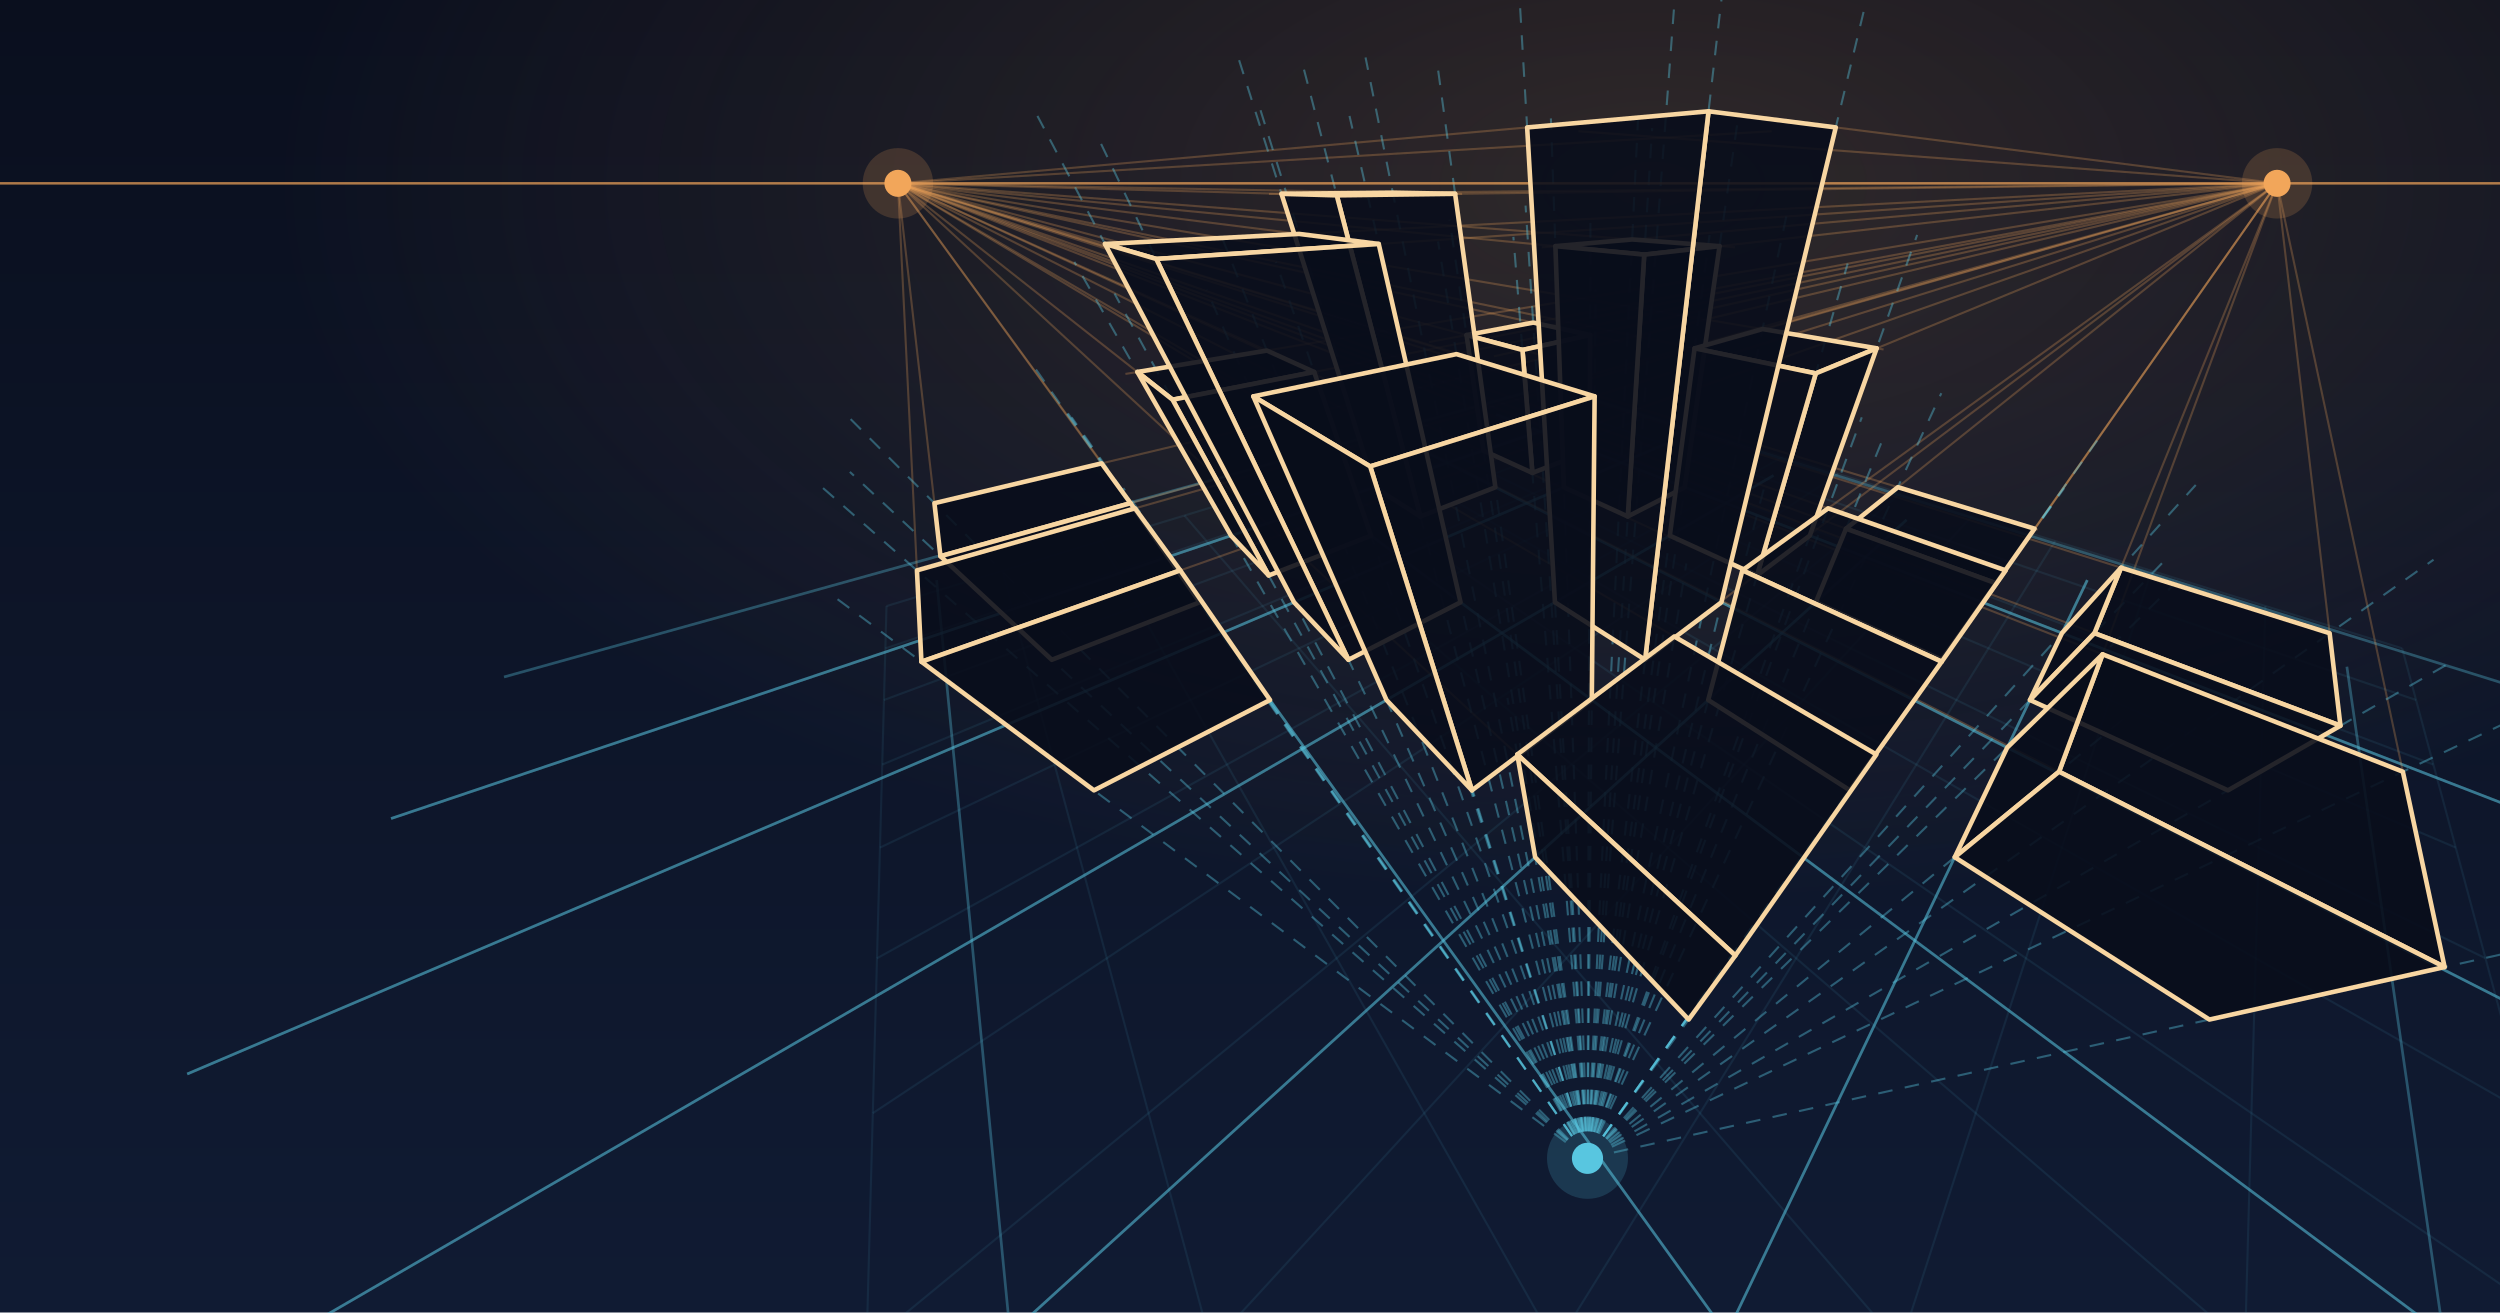
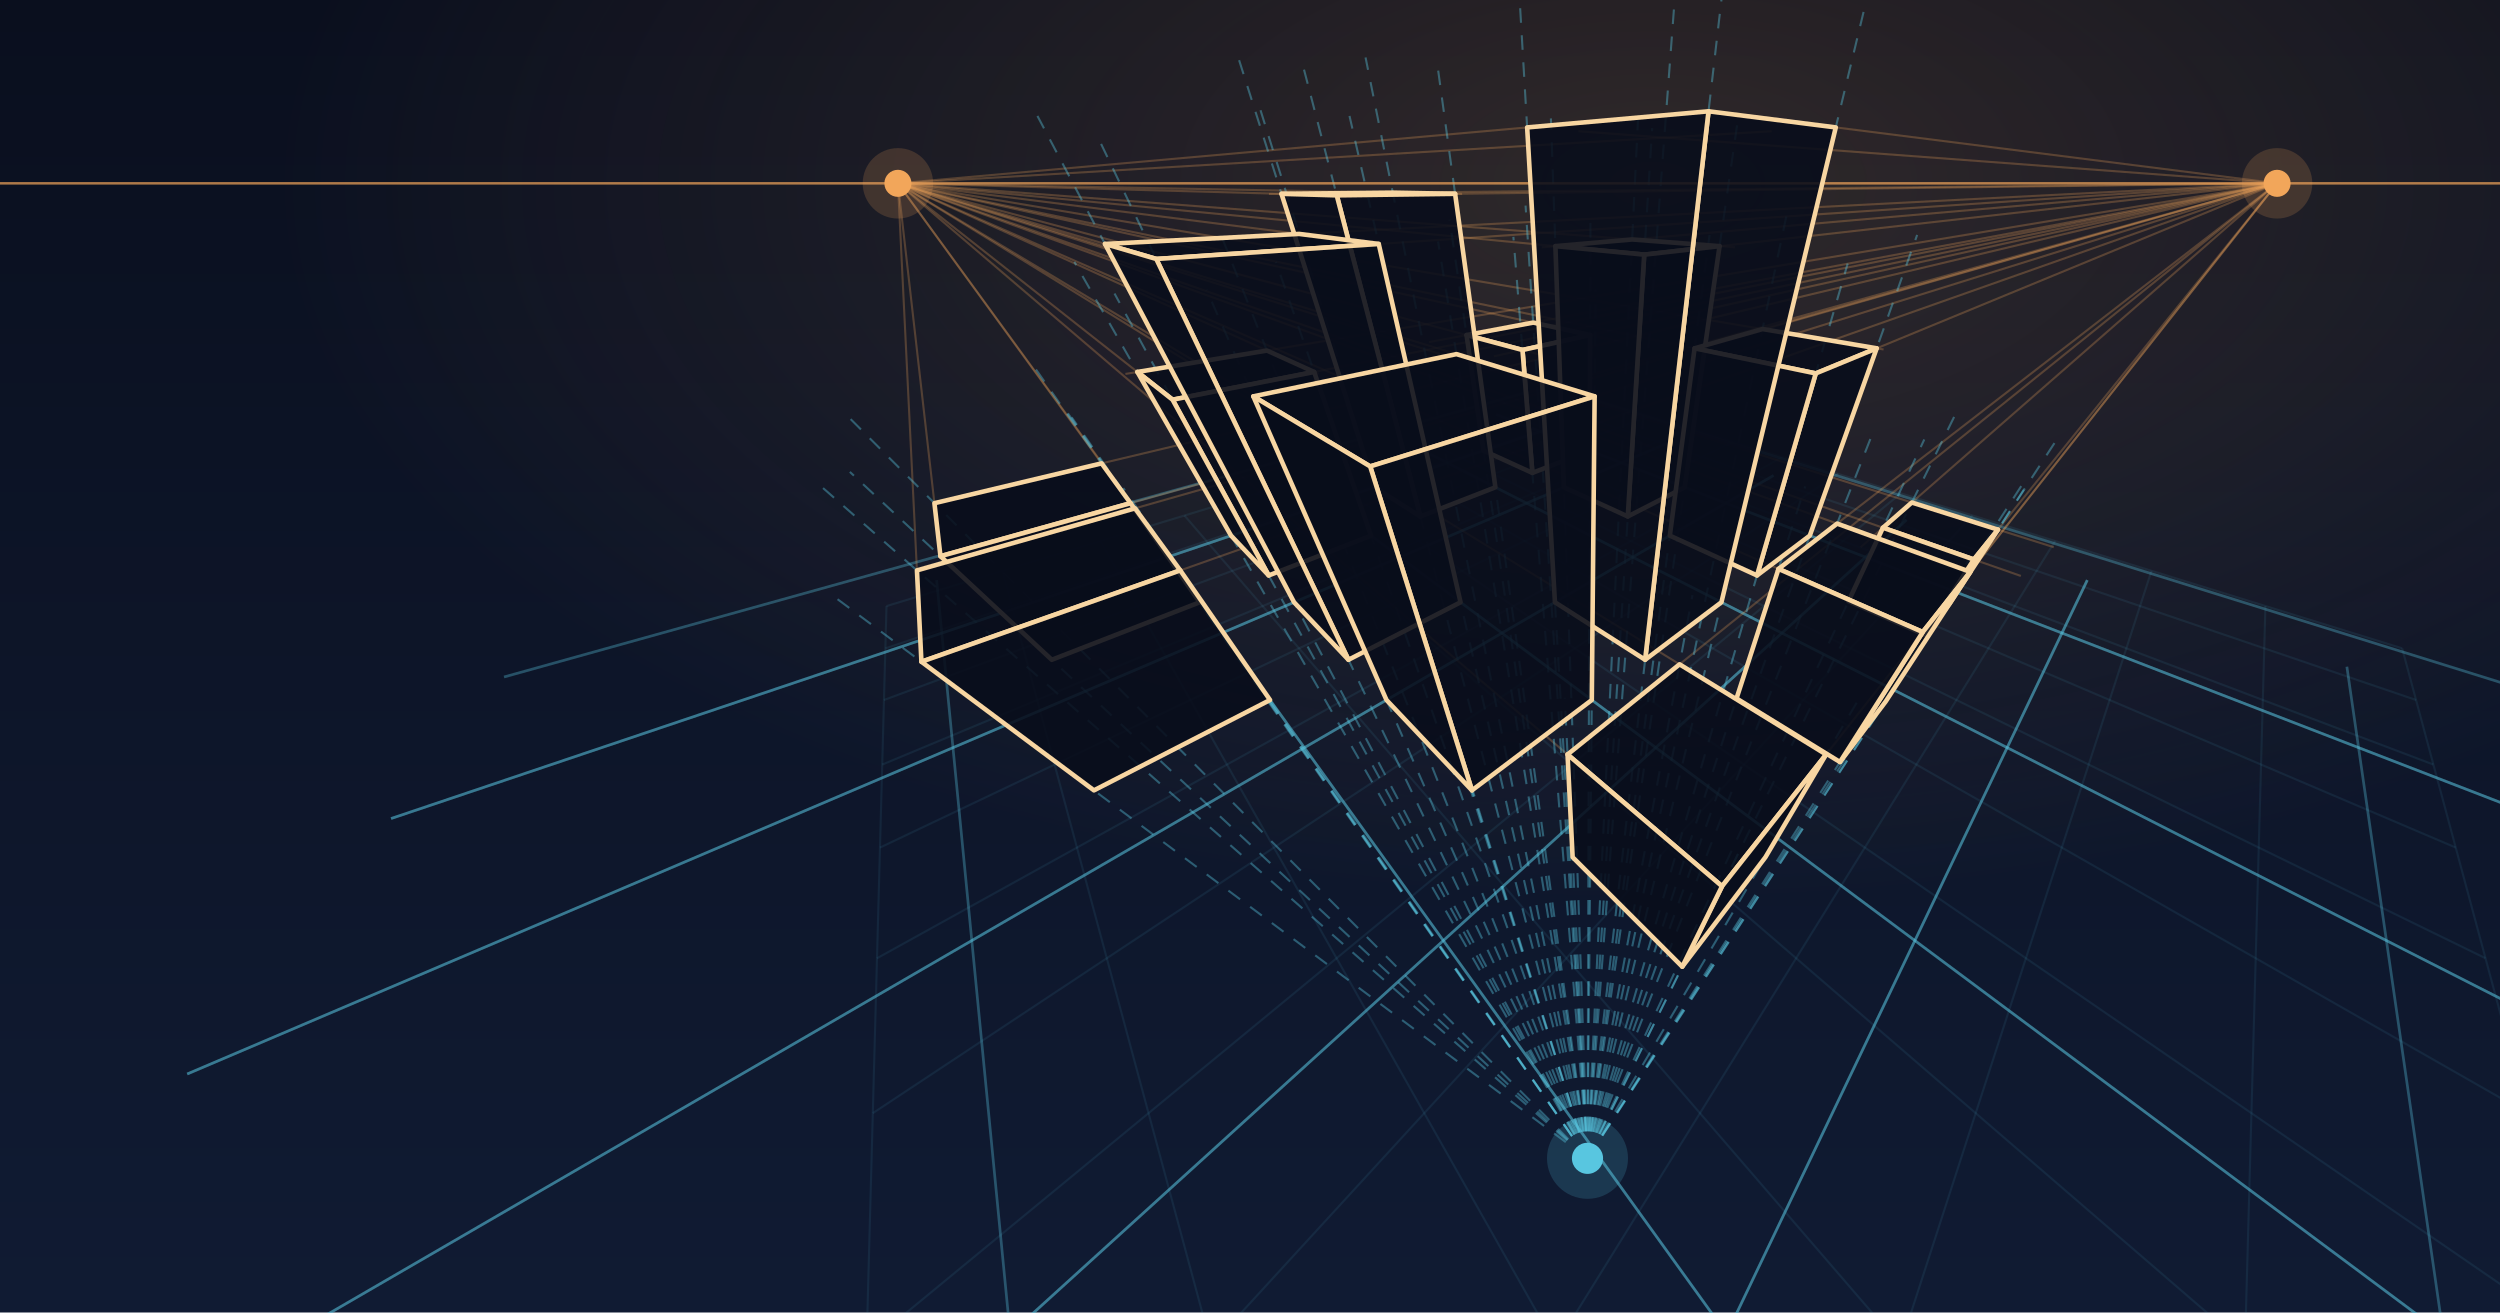
<svg xmlns="http://www.w3.org/2000/svg" viewBox="0 0 1200 630" width="1200" height="630">
  <defs>
    <linearGradient id="sky" x1="0" y1="0" x2="0" y2="1">
      <stop offset="0" stop-color="#0A0F1E" />
      <stop offset="1" stop-color="#101B33" />
    </linearGradient>
    <radialGradient id="glow" cx="0.660" cy="0.140" r=".55">
      <stop offset="0" stop-color="#F2A65A" stop-opacity=".16" />
      <stop offset="1" stop-color="#F2A65A" stop-opacity="0" />
    </radialGradient>
  </defs>
  <rect id="bg" x="0" y="0" width="1200" height="630" fill="url(#sky)" />
  <rect x="0" y="0" width="1200" height="630" fill="url(#glow)" />
  <g id="art">
    <g id="grid">
      <line x1="408.68" y1="914.67" x2="425.52" y2="290.92" stroke="#58C6E0" stroke-opacity=".09" stroke-width="1" />
      <line x1="653.81" y1="914.67" x2="481.14" y2="274.01" stroke="#58C6E0" stroke-opacity=".09" stroke-width="1" />
      <line x1="898.94" y1="914.67" x2="528.19" y2="259.70" stroke="#58C6E0" stroke-opacity=".09" stroke-width="1" />
      <line x1="1144.07" y1="914.67" x2="568.53" y2="247.44" stroke="#58C6E0" stroke-opacity=".09" stroke-width="1" />
      <line x1="1293.00" y1="831.67" x2="603.49" y2="236.81" stroke="#58C6E0" stroke-opacity=".09" stroke-width="1" />
      <line x1="1243.02" y1="645.84" x2="634.08" y2="227.51" stroke="#58C6E0" stroke-opacity=".09" stroke-width="1" />
      <line x1="1213.03" y1="534.32" x2="661.07" y2="219.31" stroke="#58C6E0" stroke-opacity=".09" stroke-width="1" />
      <line x1="1193.03" y1="459.96" x2="685.07" y2="212.01" stroke="#58C6E0" stroke-opacity=".09" stroke-width="1" />
      <line x1="1178.75" y1="406.84" x2="706.54" y2="205.49" stroke="#58C6E0" stroke-opacity=".09" stroke-width="1" />
      <line x1="1168.03" y1="366.99" x2="725.86" y2="199.61" stroke="#58C6E0" stroke-opacity=".09" stroke-width="1" />
      <line x1="1159.70" y1="336.00" x2="743.34" y2="194.30" stroke="#58C6E0" stroke-opacity=".09" stroke-width="1" />
      <line x1="1153.03" y1="311.20" x2="759.23" y2="189.47" stroke="#58C6E0" stroke-opacity=".09" stroke-width="1" />
      <line x1="1315.32" y1="914.67" x2="1153.03" y2="311.20" stroke="#58C6E0" stroke-opacity=".09" stroke-width="1" />
      <line x1="1070.19" y1="914.67" x2="1087.40" y2="290.92" stroke="#58C6E0" stroke-opacity=".09" stroke-width="1" />
      <line x1="825.06" y1="914.67" x2="1032.71" y2="274.01" stroke="#58C6E0" stroke-opacity=".09" stroke-width="1" />
      <line x1="579.93" y1="914.67" x2="986.43" y2="259.70" stroke="#58C6E0" stroke-opacity=".09" stroke-width="1" />
      <line x1="410.92" y1="831.67" x2="946.76" y2="247.44" stroke="#58C6E0" stroke-opacity=".09" stroke-width="1" />
      <line x1="415.94" y1="645.84" x2="912.38" y2="236.81" stroke="#58C6E0" stroke-opacity=".09" stroke-width="1" />
      <line x1="418.95" y1="534.32" x2="882.30" y2="227.51" stroke="#58C6E0" stroke-opacity=".09" stroke-width="1" />
      <line x1="420.96" y1="459.96" x2="855.76" y2="219.31" stroke="#58C6E0" stroke-opacity=".09" stroke-width="1" />
      <line x1="422.39" y1="406.84" x2="832.16" y2="212.01" stroke="#58C6E0" stroke-opacity=".09" stroke-width="1" />
      <line x1="423.47" y1="366.99" x2="811.05" y2="205.49" stroke="#58C6E0" stroke-opacity=".09" stroke-width="1" />
      <line x1="424.30" y1="336.00" x2="792.05" y2="199.61" stroke="#58C6E0" stroke-opacity=".09" stroke-width="1" />
      <line x1="424.97" y1="311.20" x2="774.86" y2="194.30" stroke="#58C6E0" stroke-opacity=".09" stroke-width="1" />
      <line x1="425.52" y1="290.92" x2="759.23" y2="189.47" stroke="#58C6E0" stroke-opacity=".09" stroke-width="1" />
    </g>
    <g id="roads">
      <line x1="1212.36" y1="914.67" x2="1126.50" y2="320.02" stroke="#58C6E0" stroke-opacity=".34" stroke-width="1.3" />
      <line x1="697.59" y1="914.67" x2="1001.90" y2="278.45" stroke="#58C6E0" stroke-opacity=".34" stroke-width="1.3" />
      <line x1="697.59" y1="914.67" x2="1001.90" y2="278.45" stroke="#58C6E0" stroke-opacity=".34" stroke-width="1.3" />
      <line x1="182.82" y1="914.67" x2="915.16" y2="249.52" stroke="#58C6E0" stroke-opacity=".34" stroke-width="1.3" />
      <line x1="182.82" y1="914.67" x2="915.16" y2="249.52" stroke="#58C6E0" stroke-opacity=".34" stroke-width="1.3" />
      <line x1="-139.62" y1="803.08" x2="851.31" y2="228.21" stroke="#58C6E0" stroke-opacity=".34" stroke-width="1.3" />
      <line x1="-139.62" y1="803.08" x2="851.31" y2="228.21" stroke="#58C6E0" stroke-opacity=".34" stroke-width="1.3" />
      <line x1="89.85" y1="515.52" x2="802.33" y2="211.88" stroke="#58C6E0" stroke-opacity=".34" stroke-width="1.3" />
      <line x1="89.85" y1="515.52" x2="802.33" y2="211.88" stroke="#58C6E0" stroke-opacity=".34" stroke-width="1.3" />
      <line x1="187.70" y1="392.90" x2="763.58" y2="198.95" stroke="#58C6E0" stroke-opacity=".34" stroke-width="1.3" />
      <line x1="187.70" y1="392.90" x2="763.58" y2="198.95" stroke="#58C6E0" stroke-opacity=".34" stroke-width="1.3" />
      <line x1="241.92" y1="324.95" x2="732.15" y2="188.46" stroke="#58C6E0" stroke-opacity=".34" stroke-width="1.3" />
      <line x1="511.64" y1="914.67" x2="449.58" y2="278.45" stroke="#58C6E0" stroke-opacity=".34" stroke-width="1.3" />
      <line x1="1026.41" y1="914.67" x2="547.33" y2="249.52" stroke="#58C6E0" stroke-opacity=".34" stroke-width="1.3" />
      <line x1="1026.41" y1="914.67" x2="547.33" y2="249.52" stroke="#58C6E0" stroke-opacity=".34" stroke-width="1.3" />
      <line x1="1541.18" y1="914.67" x2="619.30" y2="228.21" stroke="#58C6E0" stroke-opacity=".34" stroke-width="1.3" />
      <line x1="1541.18" y1="914.67" x2="619.30" y2="228.21" stroke="#58C6E0" stroke-opacity=".34" stroke-width="1.3" />
      <line x1="1752.00" y1="760.03" x2="674.50" y2="211.88" stroke="#58C6E0" stroke-opacity=".34" stroke-width="1.3" />
      <line x1="1752.00" y1="760.03" x2="674.50" y2="211.88" stroke="#58C6E0" stroke-opacity=".34" stroke-width="1.3" />
      <line x1="1496.76" y1="499.75" x2="718.18" y2="198.95" stroke="#58C6E0" stroke-opacity=".34" stroke-width="1.3" />
      <line x1="1496.76" y1="499.75" x2="718.18" y2="198.95" stroke="#58C6E0" stroke-opacity=".34" stroke-width="1.3" />
      <line x1="1384.04" y1="384.80" x2="753.60" y2="188.46" stroke="#58C6E0" stroke-opacity=".34" stroke-width="1.3" />
    </g>
    <g id="guides">
-       <line x1="431.00" y1="88.00" x2="1066.37" y2="409.95" stroke="#F2A65A" stroke-opacity=".26" stroke-width="1" />
-       <line x1="431.00" y1="88.00" x2="1090.18" y2="345.71" stroke="#F2A65A" stroke-opacity=".26" stroke-width="1" />
-       <line x1="1093.00" y1="88.00" x2="1161.82" y2="409.95" stroke="#F2A65A" stroke-opacity=".26" stroke-width="1" />
-       <line x1="1093.00" y1="88.00" x2="997.50" y2="345.71" stroke="#F2A65A" stroke-opacity=".26" stroke-width="1" />
-       <line x1="431.00" y1="88.00" x2="1085.73" y2="334.18" stroke="#F2A65A" stroke-opacity=".26" stroke-width="1" />
-       <line x1="431.00" y1="88.00" x2="1100.29" y2="298.31" stroke="#F2A65A" stroke-opacity=".26" stroke-width="1" />
-       <line x1="1093.00" y1="88.00" x2="1121.76" y2="334.18" stroke="#F2A65A" stroke-opacity=".26" stroke-width="1" />
-       <line x1="1093.00" y1="88.00" x2="1007.61" y2="298.31" stroke="#F2A65A" stroke-opacity=".26" stroke-width="1" />
-       <line x1="431.00" y1="88.00" x2="769.91" y2="400.53" stroke="#F2A65A" stroke-opacity=".26" stroke-width="1" />
-       <line x1="431.00" y1="88.00" x2="855.80" y2="335.97" stroke="#F2A65A" stroke-opacity=".26" stroke-width="1" />
-       <line x1="1093.00" y1="88.00" x2="873.73" y2="400.53" stroke="#F2A65A" stroke-opacity=".26" stroke-width="1" />
-       <line x1="1093.00" y1="88.00" x2="763.12" y2="335.97" stroke="#F2A65A" stroke-opacity=".26" stroke-width="1" />
-       <line x1="431.00" y1="88.00" x2="893.08" y2="299.80" stroke="#F2A65A" stroke-opacity=".26" stroke-width="1" />
-       <line x1="431.00" y1="88.00" x2="939.99" y2="265.84" stroke="#F2A65A" stroke-opacity=".26" stroke-width="1" />
-       <line x1="1093.00" y1="88.00" x2="944.50" y2="299.80" stroke="#F2A65A" stroke-opacity=".26" stroke-width="1" />
-       <line x1="1093.00" y1="88.00" x2="847.31" y2="265.84" stroke="#F2A65A" stroke-opacity=".26" stroke-width="1" />
-       <line x1="431.00" y1="88.00" x2="949.81" y2="276.97" stroke="#F2A65A" stroke-opacity=".26" stroke-width="1" />
-       <line x1="431.00" y1="88.00" x2="978.17" y2="254.25" stroke="#F2A65A" stroke-opacity=".26" stroke-width="1" />
-       <line x1="1093.00" y1="88.00" x2="960.28" y2="276.97" stroke="#F2A65A" stroke-opacity=".26" stroke-width="1" />
-       <line x1="1093.00" y1="88.00" x2="885.49" y2="254.25" stroke="#F2A65A" stroke-opacity=".26" stroke-width="1" />
+       <line x1="431.00" y1="88.00" x2="797.42" y2="400.53" stroke="#F2A65A" stroke-opacity=".26" stroke-width="1" />
+       <line x1="431.00" y1="88.00" x2="858.72" y2="351.19" stroke="#F2A65A" stroke-opacity=".26" stroke-width="1" />
+       <line x1="1093.00" y1="88.00" x2="846.22" y2="400.53" stroke="#F2A65A" stroke-opacity=".26" stroke-width="1" />
+       <line x1="1093.00" y1="88.00" x2="766.04" y2="351.19" stroke="#F2A65A" stroke-opacity=".26" stroke-width="1" />
+       <line x1="431.00" y1="88.00" x2="912.85" y2="298.99" stroke="#F2A65A" stroke-opacity=".26" stroke-width="1" />
+       <line x1="431.00" y1="88.00" x2="944.91" y2="274.20" stroke="#F2A65A" stroke-opacity=".26" stroke-width="1" />
+       <line x1="1093.00" y1="88.00" x2="925.13" y2="300.61" stroke="#F2A65A" stroke-opacity=".26" stroke-width="1" />
+       <line x1="1093.00" y1="88.00" x2="852.23" y2="274.20" stroke="#F2A65A" stroke-opacity=".26" stroke-width="1" />
+       <line x1="431.00" y1="88.00" x2="970.00" y2="276.46" stroke="#F2A65A" stroke-opacity=".26" stroke-width="1" />
+       <line x1="431.00" y1="88.00" x2="985.80" y2="262.65" stroke="#F2A65A" stroke-opacity=".26" stroke-width="1" />
+       <line x1="1093.00" y1="88.00" x2="940.26" y2="277.49" stroke="#F2A65A" stroke-opacity=".26" stroke-width="1" />
+       <line x1="1093.00" y1="88.00" x2="893.12" y2="262.65" stroke="#F2A65A" stroke-opacity=".26" stroke-width="1" />
      <line x1="431.00" y1="88.00" x2="625.47" y2="204.57" stroke="#F2A65A" stroke-opacity=".26" stroke-width="1" />
      <line x1="431.00" y1="88.00" x2="736.61" y2="181.44" stroke="#F2A65A" stroke-opacity=".26" stroke-width="1" />
      <line x1="1093.00" y1="88.00" x2="719.56" y2="204.57" stroke="#F2A65A" stroke-opacity=".26" stroke-width="1" />
      <line x1="1093.00" y1="88.00" x2="643.93" y2="181.44" stroke="#F2A65A" stroke-opacity=".26" stroke-width="1" />
      <line x1="431.00" y1="88.00" x2="775.31" y2="57.40" stroke="#F2A65A" stroke-opacity=".26" stroke-width="1" />
      <line x1="431.00" y1="88.00" x2="850.35" y2="62.99" stroke="#F2A65A" stroke-opacity=".26" stroke-width="1" />
      <line x1="1093.00" y1="88.00" x2="851.51" y2="57.40" stroke="#F2A65A" stroke-opacity=".26" stroke-width="1" />
      <line x1="1093.00" y1="88.00" x2="757.67" y2="62.99" stroke="#F2A65A" stroke-opacity=".26" stroke-width="1" />
      <line x1="431.00" y1="88.00" x2="866.93" y2="178.28" stroke="#F2A65A" stroke-opacity=".26" stroke-width="1" />
      <line x1="431.00" y1="88.00" x2="904.11" y2="167.75" stroke="#F2A65A" stroke-opacity=".26" stroke-width="1" />
      <line x1="1093.00" y1="88.00" x2="873.89" y2="178.28" stroke="#F2A65A" stroke-opacity=".26" stroke-width="1" />
      <line x1="1093.00" y1="88.00" x2="811.43" y2="167.75" stroke="#F2A65A" stroke-opacity=".26" stroke-width="1" />
      <line x1="431.00" y1="88.00" x2="441.40" y2="299.80" stroke="#F2A65A" stroke-opacity=".26" stroke-width="1" />
      <line x1="431.00" y1="88.00" x2="560.74" y2="265.84" stroke="#F2A65A" stroke-opacity=".26" stroke-width="1" />
      <line x1="1093.00" y1="88.00" x2="492.83" y2="299.80" stroke="#F2A65A" stroke-opacity=".26" stroke-width="1" />
      <line x1="1093.00" y1="88.00" x2="468.06" y2="265.84" stroke="#F2A65A" stroke-opacity=".26" stroke-width="1" />
      <line x1="431.00" y1="88.00" x2="544.31" y2="121.17" stroke="#F2A65A" stroke-opacity=".26" stroke-width="1" />
      <line x1="431.00" y1="88.00" x2="650.53" y2="115.68" stroke="#F2A65A" stroke-opacity=".26" stroke-width="1" />
      <line x1="1093.00" y1="88.00" x2="601.42" y2="121.17" stroke="#F2A65A" stroke-opacity=".26" stroke-width="1" />
      <line x1="1093.00" y1="88.00" x2="557.85" y2="115.68" stroke="#F2A65A" stroke-opacity=".26" stroke-width="1" />
      <line x1="431.00" y1="88.00" x2="790.77" y2="122.37" stroke="#F2A65A" stroke-opacity=".26" stroke-width="1" />
      <line x1="431.00" y1="88.00" x2="832.78" y2="118.71" stroke="#F2A65A" stroke-opacity=".26" stroke-width="1" />
      <line x1="1093.00" y1="88.00" x2="787.93" y2="122.37" stroke="#F2A65A" stroke-opacity=".26" stroke-width="1" />
      <line x1="1093.00" y1="88.00" x2="740.10" y2="118.71" stroke="#F2A65A" stroke-opacity=".26" stroke-width="1" />
      <line x1="431.00" y1="88.00" x2="450.97" y2="263.02" stroke="#F2A65A" stroke-opacity=".26" stroke-width="1" />
      <line x1="431.00" y1="88.00" x2="542.45" y2="241.23" stroke="#F2A65A" stroke-opacity=".26" stroke-width="1" />
      <line x1="1093.00" y1="88.00" x2="465.61" y2="263.02" stroke="#F2A65A" stroke-opacity=".26" stroke-width="1" />
      <line x1="1093.00" y1="88.00" x2="449.77" y2="241.23" stroke="#F2A65A" stroke-opacity=".26" stroke-width="1" />
      <line x1="431.00" y1="88.00" x2="562.03" y2="191.22" stroke="#F2A65A" stroke-opacity=".26" stroke-width="1" />
      <line x1="431.00" y1="88.00" x2="632.88" y2="179.49" stroke="#F2A65A" stroke-opacity=".26" stroke-width="1" />
      <line x1="1093.00" y1="88.00" x2="566.08" y2="191.22" stroke="#F2A65A" stroke-opacity=".26" stroke-width="1" />
      <line x1="1093.00" y1="88.00" x2="540.20" y2="179.49" stroke="#F2A65A" stroke-opacity=".26" stroke-width="1" />
      <line x1="431.00" y1="88.00" x2="640.90" y2="93.74" stroke="#F2A65A" stroke-opacity=".26" stroke-width="1" />
      <line x1="431.00" y1="88.00" x2="701.80" y2="93.10" stroke="#F2A65A" stroke-opacity=".26" stroke-width="1" />
      <line x1="1093.00" y1="88.00" x2="643.21" y2="93.74" stroke="#F2A65A" stroke-opacity=".26" stroke-width="1" />
      <line x1="1093.00" y1="88.00" x2="609.12" y2="93.10" stroke="#F2A65A" stroke-opacity=".26" stroke-width="1" />
      <line x1="431.00" y1="88.00" x2="742.15" y2="171.02" stroke="#F2A65A" stroke-opacity=".26" stroke-width="1" />
      <line x1="431.00" y1="88.00" x2="778.61" y2="164.20" stroke="#F2A65A" stroke-opacity=".26" stroke-width="1" />
      <line x1="1093.00" y1="88.00" x2="717.07" y2="171.02" stroke="#F2A65A" stroke-opacity=".26" stroke-width="1" />
      <line x1="1093.00" y1="88.00" x2="685.93" y2="164.20" stroke="#F2A65A" stroke-opacity=".26" stroke-width="1" />
    </g>
    <g id="nadir-rays">
-       <line x1="762.00" y1="556.00" x2="1231.01" y2="451.33" stroke="#58C6E0" stroke-opacity=".40" stroke-width="1" stroke-dasharray="7 6" />
-       <line x1="762.00" y1="556.00" x2="1208.16" y2="344.43" stroke="#58C6E0" stroke-opacity=".40" stroke-width="1" stroke-dasharray="7 6" />
-       <line x1="762.00" y1="556.00" x2="1020.03" y2="344.43" stroke="#58C6E0" stroke-opacity=".40" stroke-width="1" stroke-dasharray="7 6" />
-       <line x1="762.00" y1="556.00" x2="1043.84" y2="280.19" stroke="#58C6E0" stroke-opacity=".40" stroke-width="1" stroke-dasharray="7 6" />
-       <line x1="762.00" y1="556.00" x2="1174.01" y2="319.27" stroke="#58C6E0" stroke-opacity=".40" stroke-width="1" stroke-dasharray="7 6" />
-       <line x1="762.00" y1="556.00" x2="1168.10" y2="268.66" stroke="#58C6E0" stroke-opacity=".40" stroke-width="1" stroke-dasharray="7 6" />
-       <line x1="762.00" y1="556.00" x2="1039.39" y2="268.66" stroke="#58C6E0" stroke-opacity=".40" stroke-width="1" stroke-dasharray="7 6" />
-       <line x1="762.00" y1="556.00" x2="1053.95" y2="232.79" stroke="#58C6E0" stroke-opacity=".40" stroke-width="1" stroke-dasharray="7 6" />
-       <line x1="762.00" y1="556.00" x2="842.88" y2="445.03" stroke="#58C6E0" stroke-opacity=".40" stroke-width="1" stroke-dasharray="7 6" />
-       <line x1="762.00" y1="556.00" x2="920.07" y2="335.01" stroke="#58C6E0" stroke-opacity=".40" stroke-width="1" stroke-dasharray="7 6" />
-       <line x1="762.00" y1="556.00" x2="723.57" y2="335.01" stroke="#58C6E0" stroke-opacity=".40" stroke-width="1" stroke-dasharray="7 6" />
-       <line x1="762.00" y1="556.00" x2="809.46" y2="270.45" stroke="#58C6E0" stroke-opacity=".40" stroke-width="1" stroke-dasharray="7 6" />
-       <line x1="762.00" y1="556.00" x2="955.79" y2="284.27" stroke="#58C6E0" stroke-opacity=".40" stroke-width="1" stroke-dasharray="7 6" />
-       <line x1="762.00" y1="556.00" x2="990.84" y2="234.28" stroke="#58C6E0" stroke-opacity=".40" stroke-width="1" stroke-dasharray="7 6" />
-       <line x1="762.00" y1="556.00" x2="846.74" y2="234.28" stroke="#58C6E0" stroke-opacity=".40" stroke-width="1" stroke-dasharray="7 6" />
-       <line x1="762.00" y1="556.00" x2="893.65" y2="200.32" stroke="#58C6E0" stroke-opacity=".40" stroke-width="1" stroke-dasharray="7 6" />
-       <line x1="762.00" y1="556.00" x2="985.60" y2="241.37" stroke="#58C6E0" stroke-opacity=".40" stroke-width="1" stroke-dasharray="7 6" />
-       <line x1="762.00" y1="556.00" x2="1006.62" y2="211.45" stroke="#58C6E0" stroke-opacity=".40" stroke-width="1" stroke-dasharray="7 6" />
-       <line x1="762.00" y1="556.00" x2="903.47" y2="211.45" stroke="#58C6E0" stroke-opacity=".40" stroke-width="1" stroke-dasharray="7 6" />
-       <line x1="762.00" y1="556.00" x2="931.83" y2="188.73" stroke="#58C6E0" stroke-opacity=".40" stroke-width="1" stroke-dasharray="7 6" />
+       <line x1="762.00" y1="556.00" x2="835.62" y2="407.12" stroke="#58C6E0" stroke-opacity=".40" stroke-width="1" stroke-dasharray="7 6" />
+       <line x1="762.00" y1="556.00" x2="892.56" y2="335.01" stroke="#58C6E0" stroke-opacity=".40" stroke-width="1" stroke-dasharray="7 6" />
+       <line x1="762.00" y1="556.00" x2="751.08" y2="335.01" stroke="#58C6E0" stroke-opacity=".40" stroke-width="1" stroke-dasharray="7 6" />
+       <line x1="762.00" y1="556.00" x2="812.38" y2="285.67" stroke="#58C6E0" stroke-opacity=".40" stroke-width="1" stroke-dasharray="7 6" />
+       <line x1="762.00" y1="556.00" x2="945.45" y2="268.04" stroke="#58C6E0" stroke-opacity=".40" stroke-width="1" stroke-dasharray="7 6" />
+       <line x1="762.00" y1="556.00" x2="971.47" y2="235.09" stroke="#58C6E0" stroke-opacity=".40" stroke-width="1" stroke-dasharray="7 6" />
+       <line x1="762.00" y1="556.00" x2="866.51" y2="233.47" stroke="#58C6E0" stroke-opacity=".40" stroke-width="1" stroke-dasharray="7 6" />
+       <line x1="762.00" y1="556.00" x2="898.57" y2="208.68" stroke="#58C6E0" stroke-opacity=".40" stroke-width="1" stroke-dasharray="7 6" />
+       <line x1="762.00" y1="556.00" x2="973.41" y2="228.33" stroke="#58C6E0" stroke-opacity=".40" stroke-width="1" stroke-dasharray="7 6" />
+       <line x1="762.00" y1="556.00" x2="986.60" y2="211.97" stroke="#58C6E0" stroke-opacity=".40" stroke-width="1" stroke-dasharray="7 6" />
+       <line x1="762.00" y1="556.00" x2="923.66" y2="210.94" stroke="#58C6E0" stroke-opacity=".40" stroke-width="1" stroke-dasharray="7 6" />
+       <line x1="762.00" y1="556.00" x2="939.46" y2="197.13" stroke="#58C6E0" stroke-opacity=".40" stroke-width="1" stroke-dasharray="7 6" />
      <line x1="762.00" y1="556.00" x2="643.09" y2="177.38" stroke="#58C6E0" stroke-opacity=".40" stroke-width="1" stroke-dasharray="7 6" />
      <line x1="762.00" y1="556.00" x2="765.90" y2="139.05" stroke="#58C6E0" stroke-opacity=".40" stroke-width="1" stroke-dasharray="7 6" />
      <line x1="762.00" y1="556.00" x2="579.13" y2="139.05" stroke="#58C6E0" stroke-opacity=".40" stroke-width="1" stroke-dasharray="7 6" />
      <line x1="762.00" y1="556.00" x2="690.27" y2="115.92" stroke="#58C6E0" stroke-opacity=".40" stroke-width="1" stroke-dasharray="7 6" />
      <line x1="762.00" y1="556.00" x2="828.23" y2="-16.94" stroke="#58C6E0" stroke-opacity=".40" stroke-width="1" stroke-dasharray="7 6" />
      <line x1="762.00" y1="556.00" x2="897.85" y2="-8.12" stroke="#58C6E0" stroke-opacity=".40" stroke-width="1" stroke-dasharray="7 6" />
      <line x1="762.00" y1="556.00" x2="728.97" y2="-8.12" stroke="#58C6E0" stroke-opacity=".40" stroke-width="1" stroke-dasharray="7 6" />
      <line x1="762.00" y1="556.00" x2="804.01" y2="-2.53" stroke="#58C6E0" stroke-opacity=".40" stroke-width="1" stroke-dasharray="7 6" />
      <line x1="762.00" y1="556.00" x2="886.90" y2="126.49" stroke="#58C6E0" stroke-opacity=".40" stroke-width="1" stroke-dasharray="7 6" />
      <line x1="762.00" y1="556.00" x2="920.23" y2="112.76" stroke="#58C6E0" stroke-opacity=".40" stroke-width="1" stroke-dasharray="7 6" />
      <line x1="762.00" y1="556.00" x2="820.59" y2="112.76" stroke="#58C6E0" stroke-opacity=".40" stroke-width="1" stroke-dasharray="7 6" />
      <line x1="762.00" y1="556.00" x2="857.77" y2="102.23" stroke="#58C6E0" stroke-opacity=".40" stroke-width="1" stroke-dasharray="7 6" />
      <line x1="762.00" y1="556.00" x2="397.52" y2="284.27" stroke="#58C6E0" stroke-opacity=".40" stroke-width="1" stroke-dasharray="7 6" />
      <line x1="762.00" y1="556.00" x2="539.17" y2="234.28" stroke="#58C6E0" stroke-opacity=".40" stroke-width="1" stroke-dasharray="7 6" />
      <line x1="762.00" y1="556.00" x2="395.06" y2="234.28" stroke="#58C6E0" stroke-opacity=".40" stroke-width="1" stroke-dasharray="7 6" />
      <line x1="762.00" y1="556.00" x2="514.40" y2="200.32" stroke="#58C6E0" stroke-opacity=".40" stroke-width="1" stroke-dasharray="7 6" />
      <line x1="762.00" y1="556.00" x2="526.03" y2="63.87" stroke="#58C6E0" stroke-opacity=".40" stroke-width="1" stroke-dasharray="7 6" />
      <line x1="762.00" y1="556.00" x2="647.76" y2="55.65" stroke="#58C6E0" stroke-opacity=".40" stroke-width="1" stroke-dasharray="7 6" />
      <line x1="762.00" y1="556.00" x2="497.97" y2="55.65" stroke="#58C6E0" stroke-opacity=".40" stroke-width="1" stroke-dasharray="7 6" />
      <line x1="762.00" y1="556.00" x2="604.19" y2="50.16" stroke="#58C6E0" stroke-opacity=".40" stroke-width="1" stroke-dasharray="7 6" />
      <line x1="762.00" y1="556.00" x2="793.05" y2="61.49" stroke="#58C6E0" stroke-opacity=".40" stroke-width="1" stroke-dasharray="7 6" />
      <line x1="762.00" y1="556.00" x2="834.27" y2="56.85" stroke="#58C6E0" stroke-opacity=".40" stroke-width="1" stroke-dasharray="7 6" />
      <line x1="762.00" y1="556.00" x2="744.43" y2="56.85" stroke="#58C6E0" stroke-opacity=".40" stroke-width="1" stroke-dasharray="7 6" />
      <line x1="762.00" y1="556.00" x2="786.44" y2="53.19" stroke="#58C6E0" stroke-opacity=".40" stroke-width="1" stroke-dasharray="7 6" />
      <line x1="762.00" y1="556.00" x2="407.94" y2="226.52" stroke="#58C6E0" stroke-opacity=".40" stroke-width="1" stroke-dasharray="7 6" />
      <line x1="762.00" y1="556.00" x2="511.95" y2="197.50" stroke="#58C6E0" stroke-opacity=".40" stroke-width="1" stroke-dasharray="7 6" />
      <line x1="762.00" y1="556.00" x2="404.63" y2="197.50" stroke="#58C6E0" stroke-opacity=".40" stroke-width="1" stroke-dasharray="7 6" />
      <line x1="762.00" y1="556.00" x2="496.11" y2="175.71" stroke="#58C6E0" stroke-opacity=".40" stroke-width="1" stroke-dasharray="7 6" />
      <line x1="762.00" y1="556.00" x2="534.95" y2="140.88" stroke="#58C6E0" stroke-opacity=".40" stroke-width="1" stroke-dasharray="7 6" />
      <line x1="762.00" y1="556.00" x2="612.42" y2="125.70" stroke="#58C6E0" stroke-opacity=".40" stroke-width="1" stroke-dasharray="7 6" />
      <line x1="762.00" y1="556.00" x2="515.69" y2="125.70" stroke="#58C6E0" stroke-opacity=".40" stroke-width="1" stroke-dasharray="7 6" />
      <line x1="762.00" y1="556.00" x2="586.54" y2="113.97" stroke="#58C6E0" stroke-opacity=".40" stroke-width="1" stroke-dasharray="7 6" />
      <line x1="762.00" y1="556.00" x2="624.78" y2="29.04" stroke="#58C6E0" stroke-opacity=".40" stroke-width="1" stroke-dasharray="7 6" />
      <line x1="762.00" y1="556.00" x2="689.55" y2="28.22" stroke="#58C6E0" stroke-opacity=".40" stroke-width="1" stroke-dasharray="7 6" />
      <line x1="762.00" y1="556.00" x2="594.56" y2="28.22" stroke="#58C6E0" stroke-opacity=".40" stroke-width="1" stroke-dasharray="7 6" />
      <line x1="762.00" y1="556.00" x2="655.46" y2="27.58" stroke="#58C6E0" stroke-opacity=".40" stroke-width="1" stroke-dasharray="7 6" />
      <line x1="762.00" y1="556.00" x2="726.42" y2="113.67" stroke="#58C6E0" stroke-opacity=".40" stroke-width="1" stroke-dasharray="7 6" />
      <line x1="762.00" y1="556.00" x2="763.41" y2="105.50" stroke="#58C6E0" stroke-opacity=".40" stroke-width="1" stroke-dasharray="7 6" />
      <line x1="762.00" y1="556.00" x2="695.81" y2="105.50" stroke="#58C6E0" stroke-opacity=".40" stroke-width="1" stroke-dasharray="7 6" />
      <line x1="762.00" y1="556.00" x2="732.27" y2="98.68" stroke="#58C6E0" stroke-opacity=".40" stroke-width="1" stroke-dasharray="7 6" />
    </g>
    <line x1="-50.00" y1="88.00" x2="1250.00" y2="88.00" stroke="#F2A65A" stroke-opacity=".70" stroke-width="1.2" />
    <g id="boxes">
      <path d="M730.79,167.99L703.94,160.83L735.92,154.84L763.24,160.83Z" fill="#080D1B" fill-opacity=".88" stroke="#F8D6A2" stroke-width="2.2" stroke-linejoin="round" />
      <path d="M735.54,226.99L763.06,216.29L763.24,160.83L730.79,167.99Z" fill="#080D1B" fill-opacity=".88" stroke="#F8D6A2" stroke-width="2.2" stroke-linejoin="round" />
      <path d="M735.54,226.99L712.09,216.29L703.94,160.83L730.79,167.99Z" fill="#080D1B" fill-opacity=".88" stroke="#F8D6A2" stroke-width="2.2" stroke-linejoin="round" />
      <path d="M789.23,122.22L746.59,118.15L783.44,114.94L825.39,118.15Z" fill="#080D1B" fill-opacity=".88" stroke="#F8D6A2" stroke-width="2.2" stroke-linejoin="round" />
      <path d="M781.34,247.90L808.63,233.90L825.39,118.15L789.23,122.22Z" fill="#080D1B" fill-opacity=".88" stroke="#F8D6A2" stroke-width="2.2" stroke-linejoin="round" />
      <path d="M781.34,247.90L750.66,233.90L746.59,118.15L789.23,122.22Z" fill="#080D1B" fill-opacity=".88" stroke="#F8D6A2" stroke-width="2.2" stroke-linejoin="round" />
      <path d="M641.64,93.76L615.12,93.03L668.55,92.47L698.45,93.03Z" fill="#080D1B" fill-opacity=".88" stroke="#F8D6A2" stroke-width="2.2" stroke-linejoin="round" />
      <path d="M681.77,247.90L717.78,233.90L698.45,93.03L641.64,93.76Z" fill="#080D1B" fill-opacity=".88" stroke="#F8D6A2" stroke-width="2.2" stroke-linejoin="round" />
      <path d="M681.77,247.90L659.81,233.90L615.12,93.03L641.64,93.76Z" fill="#080D1B" fill-opacity=".88" stroke="#F8D6A2" stroke-width="2.2" stroke-linejoin="round" />
      <path d="M562.84,191.86L545.94,178.54L608.09,168.26L630.79,178.54Z" fill="#080D1B" fill-opacity=".88" stroke="#F8D6A2" stroke-width="2.2" stroke-linejoin="round" />
      <path d="M608.97,276.21L658.10,257.10L630.79,178.54L562.84,191.86Z" fill="#080D1B" fill-opacity=".88" stroke="#F8D6A2" stroke-width="2.2" stroke-linejoin="round" />
      <path d="M608.97,276.21L590.91,257.10L545.94,178.54L562.84,191.86Z" fill="#080D1B" fill-opacity=".88" stroke="#F8D6A2" stroke-width="2.2" stroke-linejoin="round" />
+       <path d="M947.45,268.57L903.81,253.31L917.67,241.20L959.02,254.22Z" fill="#080D1B" fill-opacity=".88" stroke="#F8D6A2" stroke-width="2.2" stroke-linejoin="round" />
+       <path d="M924.08,304.79L935.94,289.58L959.02,254.22L947.45,268.57Z" fill="#080D1B" fill-opacity=".88" stroke="#F8D6A2" stroke-width="2.2" stroke-linejoin="round" />
+       <path d="M924.08,304.79L887.27,288.61L903.81,253.31L947.45,268.57Z" fill="#080D1B" fill-opacity=".88" stroke="#F8D6A2" stroke-width="2.2" stroke-linejoin="round" />
      <path d="M871.56,179.24L813.40,167.19L846.01,157.95L900.80,167.19Z" fill="#080D1B" fill-opacity=".88" stroke="#F8D6A2" stroke-width="2.2" stroke-linejoin="round" />
      <path d="M843.37,276.21L868.70,257.10L900.80,167.19L871.56,179.24Z" fill="#080D1B" fill-opacity=".88" stroke="#F8D6A2" stroke-width="2.2" stroke-linejoin="round" />
      <path d="M843.37,276.21L801.51,257.10L813.40,167.19L871.56,179.24Z" fill="#080D1B" fill-opacity=".88" stroke="#F8D6A2" stroke-width="2.2" stroke-linejoin="round" />
-       <path d="M958.14,280.01L886.10,253.77L910.98,233.84L976.58,253.77Z" fill="#080D1B" fill-opacity=".88" stroke="#F8D6A2" stroke-width="2.2" stroke-linejoin="round" />
-       <path d="M932.07,316.69L871.59,289.09L886.10,253.77L958.14,280.01Z" fill="#080D1B" fill-opacity=".88" stroke="#F8D6A2" stroke-width="2.2" stroke-linejoin="round" />
      <path d="M451.42,266.98L448.52,241.53L528.76,222.41L542.66,241.53Z" fill="#080D1B" fill-opacity=".88" stroke="#F8D6A2" stroke-width="2.2" stroke-linejoin="round" />
      <path d="M504.85,316.69L575.84,289.09L542.66,241.53L451.42,266.98Z" fill="#080D1B" fill-opacity=".88" stroke="#F8D6A2" stroke-width="2.2" stroke-linejoin="round" />
-       <path d="M1123.41,348.34L1005.32,303.94L1018.10,272.48L1118.22,303.94Z" fill="#080D1B" fill-opacity=".88" stroke="#F8D6A2" stroke-width="2.2" stroke-linejoin="round" />
-       <path d="M974.38,336.00L989.75,303.87L1018.10,272.48L1005.32,303.94Z" fill="#080D1B" fill-opacity=".88" stroke="#F8D6A2" stroke-width="2.2" stroke-linejoin="round" />
-       <path d="M1069.41,379.37L974.38,336.00L1005.32,303.94L1123.41,348.34Z" fill="#080D1B" fill-opacity=".88" stroke="#F8D6A2" stroke-width="2.2" stroke-linejoin="round" />
-       <path d="M932.00,317.64L836.33,273.79L877.48,244.00L962.74,273.79Z" fill="#080D1B" fill-opacity=".88" stroke="#F8D6A2" stroke-width="2.2" stroke-linejoin="round" />
-       <path d="M887.97,379.37L819.94,336.00L836.33,273.79L932.00,317.64Z" fill="#080D1B" fill-opacity=".88" stroke="#F8D6A2" stroke-width="2.2" stroke-linejoin="round" />
+       <path d="M922.92,303.40L853.68,273.08L881.80,251.33L945.74,274.50Z" fill="#080D1B" fill-opacity=".88" stroke="#F8D6A2" stroke-width="2.2" stroke-linejoin="round" />
+       <path d="M883.19,365.77L905.12,336.74L945.74,274.50L922.92,303.40Z" fill="#080D1B" fill-opacity=".88" stroke="#F8D6A2" stroke-width="2.2" stroke-linejoin="round" />
+       <path d="M883.19,365.77L833.53,335.26L853.68,273.08L922.92,303.40Z" fill="#080D1B" fill-opacity=".88" stroke="#F8D6A2" stroke-width="2.2" stroke-linejoin="round" />
      <path d="M442.28,317.64L440.13,273.79L544.80,244.00L566.53,273.79Z" fill="#080D1B" fill-opacity=".88" stroke="#F8D6A2" stroke-width="2.2" stroke-linejoin="round" />
      <path d="M525.09,379.37L609.62,336.00L566.53,273.79L442.28,317.64Z" fill="#080D1B" fill-opacity=".88" stroke="#F8D6A2" stroke-width="2.2" stroke-linejoin="round" />
      <path d="M555.01,124.30L530.40,117.10L623.57,112.28L661.79,117.10Z" fill="#080D1B" fill-opacity=".88" stroke="#F8D6A2" stroke-width="2.2" stroke-linejoin="round" />
      <path d="M647.26,316.69L701.06,289.09L661.79,117.10L555.01,124.30Z" fill="#080D1B" fill-opacity=".88" stroke="#F8D6A2" stroke-width="2.2" stroke-linejoin="round" />
      <path d="M647.26,316.69L621.15,289.09L530.40,117.10L555.01,124.30Z" fill="#080D1B" fill-opacity=".88" stroke="#F8D6A2" stroke-width="2.2" stroke-linejoin="round" />
      <path d="M789.66,316.69L826.28,289.09L881.17,61.16L820.10,53.42Z" fill="#080D1B" fill-opacity=".88" stroke="#F8D6A2" stroke-width="2.2" stroke-linejoin="round" />
      <path d="M789.66,316.69L746.37,289.09L733.03,61.16L820.10,53.42Z" fill="#080D1B" fill-opacity=".88" stroke="#F8D6A2" stroke-width="2.2" stroke-linejoin="round" />
+       <path d="M826.58,425.40L752.42,362.15L806.19,318.87L876.53,362.15Z" fill="#080D1B" fill-opacity=".88" stroke="#F8D6A2" stroke-width="2.2" stroke-linejoin="round" />
+       <path d="M807.49,464.02L847.40,411.46L876.53,362.15L826.58,425.40Z" fill="#080D1B" fill-opacity=".88" stroke="#F8D6A2" stroke-width="2.2" stroke-linejoin="round" />
+       <path d="M807.49,464.02L754.86,411.46L752.42,362.15L826.58,425.40Z" fill="#080D1B" fill-opacity=".88" stroke="#F8D6A2" stroke-width="2.2" stroke-linejoin="round" />
      <path d="M657.69,223.88L601.59,190.25L699.08,169.97L765.42,190.25Z" fill="#080D1B" fill-opacity=".88" stroke="#F8D6A2" stroke-width="2.2" stroke-linejoin="round" />
      <path d="M706.53,379.37L764.06,336.00L765.42,190.25L657.69,223.88Z" fill="#080D1B" fill-opacity=".88" stroke="#F8D6A2" stroke-width="2.2" stroke-linejoin="round" />
      <path d="M706.53,379.37L665.51,336.00L601.59,190.25L657.69,223.88Z" fill="#080D1B" fill-opacity=".88" stroke="#F8D6A2" stroke-width="2.2" stroke-linejoin="round" />
-       <path d="M1173.41,464.18L988.34,370.41L1009.23,314.06L1153.37,370.41Z" fill="#080D1B" fill-opacity=".88" stroke="#F8D6A2" stroke-width="2.2" stroke-linejoin="round" />
-       <path d="M938.28,411.46L963.44,358.87L1009.23,314.06L988.34,370.41Z" fill="#080D1B" fill-opacity=".88" stroke="#F8D6A2" stroke-width="2.2" stroke-linejoin="round" />
-       <path d="M1060.50,489.38L938.28,411.46L988.34,370.41L1173.41,464.18Z" fill="#080D1B" fill-opacity=".88" stroke="#F8D6A2" stroke-width="2.2" stroke-linejoin="round" />
-       <path d="M832.95,458.66L728.29,362.15L803.63,305.52L900.66,362.15Z" fill="#080D1B" fill-opacity=".88" stroke="#F8D6A2" stroke-width="2.2" stroke-linejoin="round" />
-       <path d="M810.55,489.38L736.87,411.46L728.29,362.15L832.95,458.66Z" fill="#080D1B" fill-opacity=".88" stroke="#F8D6A2" stroke-width="2.2" stroke-linejoin="round" />
    </g>
    <circle cx="431.00" cy="88.00" r="16.9" fill="#F2A65A" fill-opacity=".18" />
    <circle cx="431.00" cy="88.00" r="6.5" fill="#F2A65A" />
    <circle cx="1093.00" cy="88.00" r="16.9" fill="#F2A65A" fill-opacity=".18" />
    <circle cx="1093.00" cy="88.00" r="6.5" fill="#F2A65A" />
    <circle cx="762.00" cy="556.00" r="19.435" fill="#58C6E0" fill-opacity=".18" />
    <circle cx="762.00" cy="556.00" r="7.475" fill="#58C6E0" />
  </g>
</svg>
